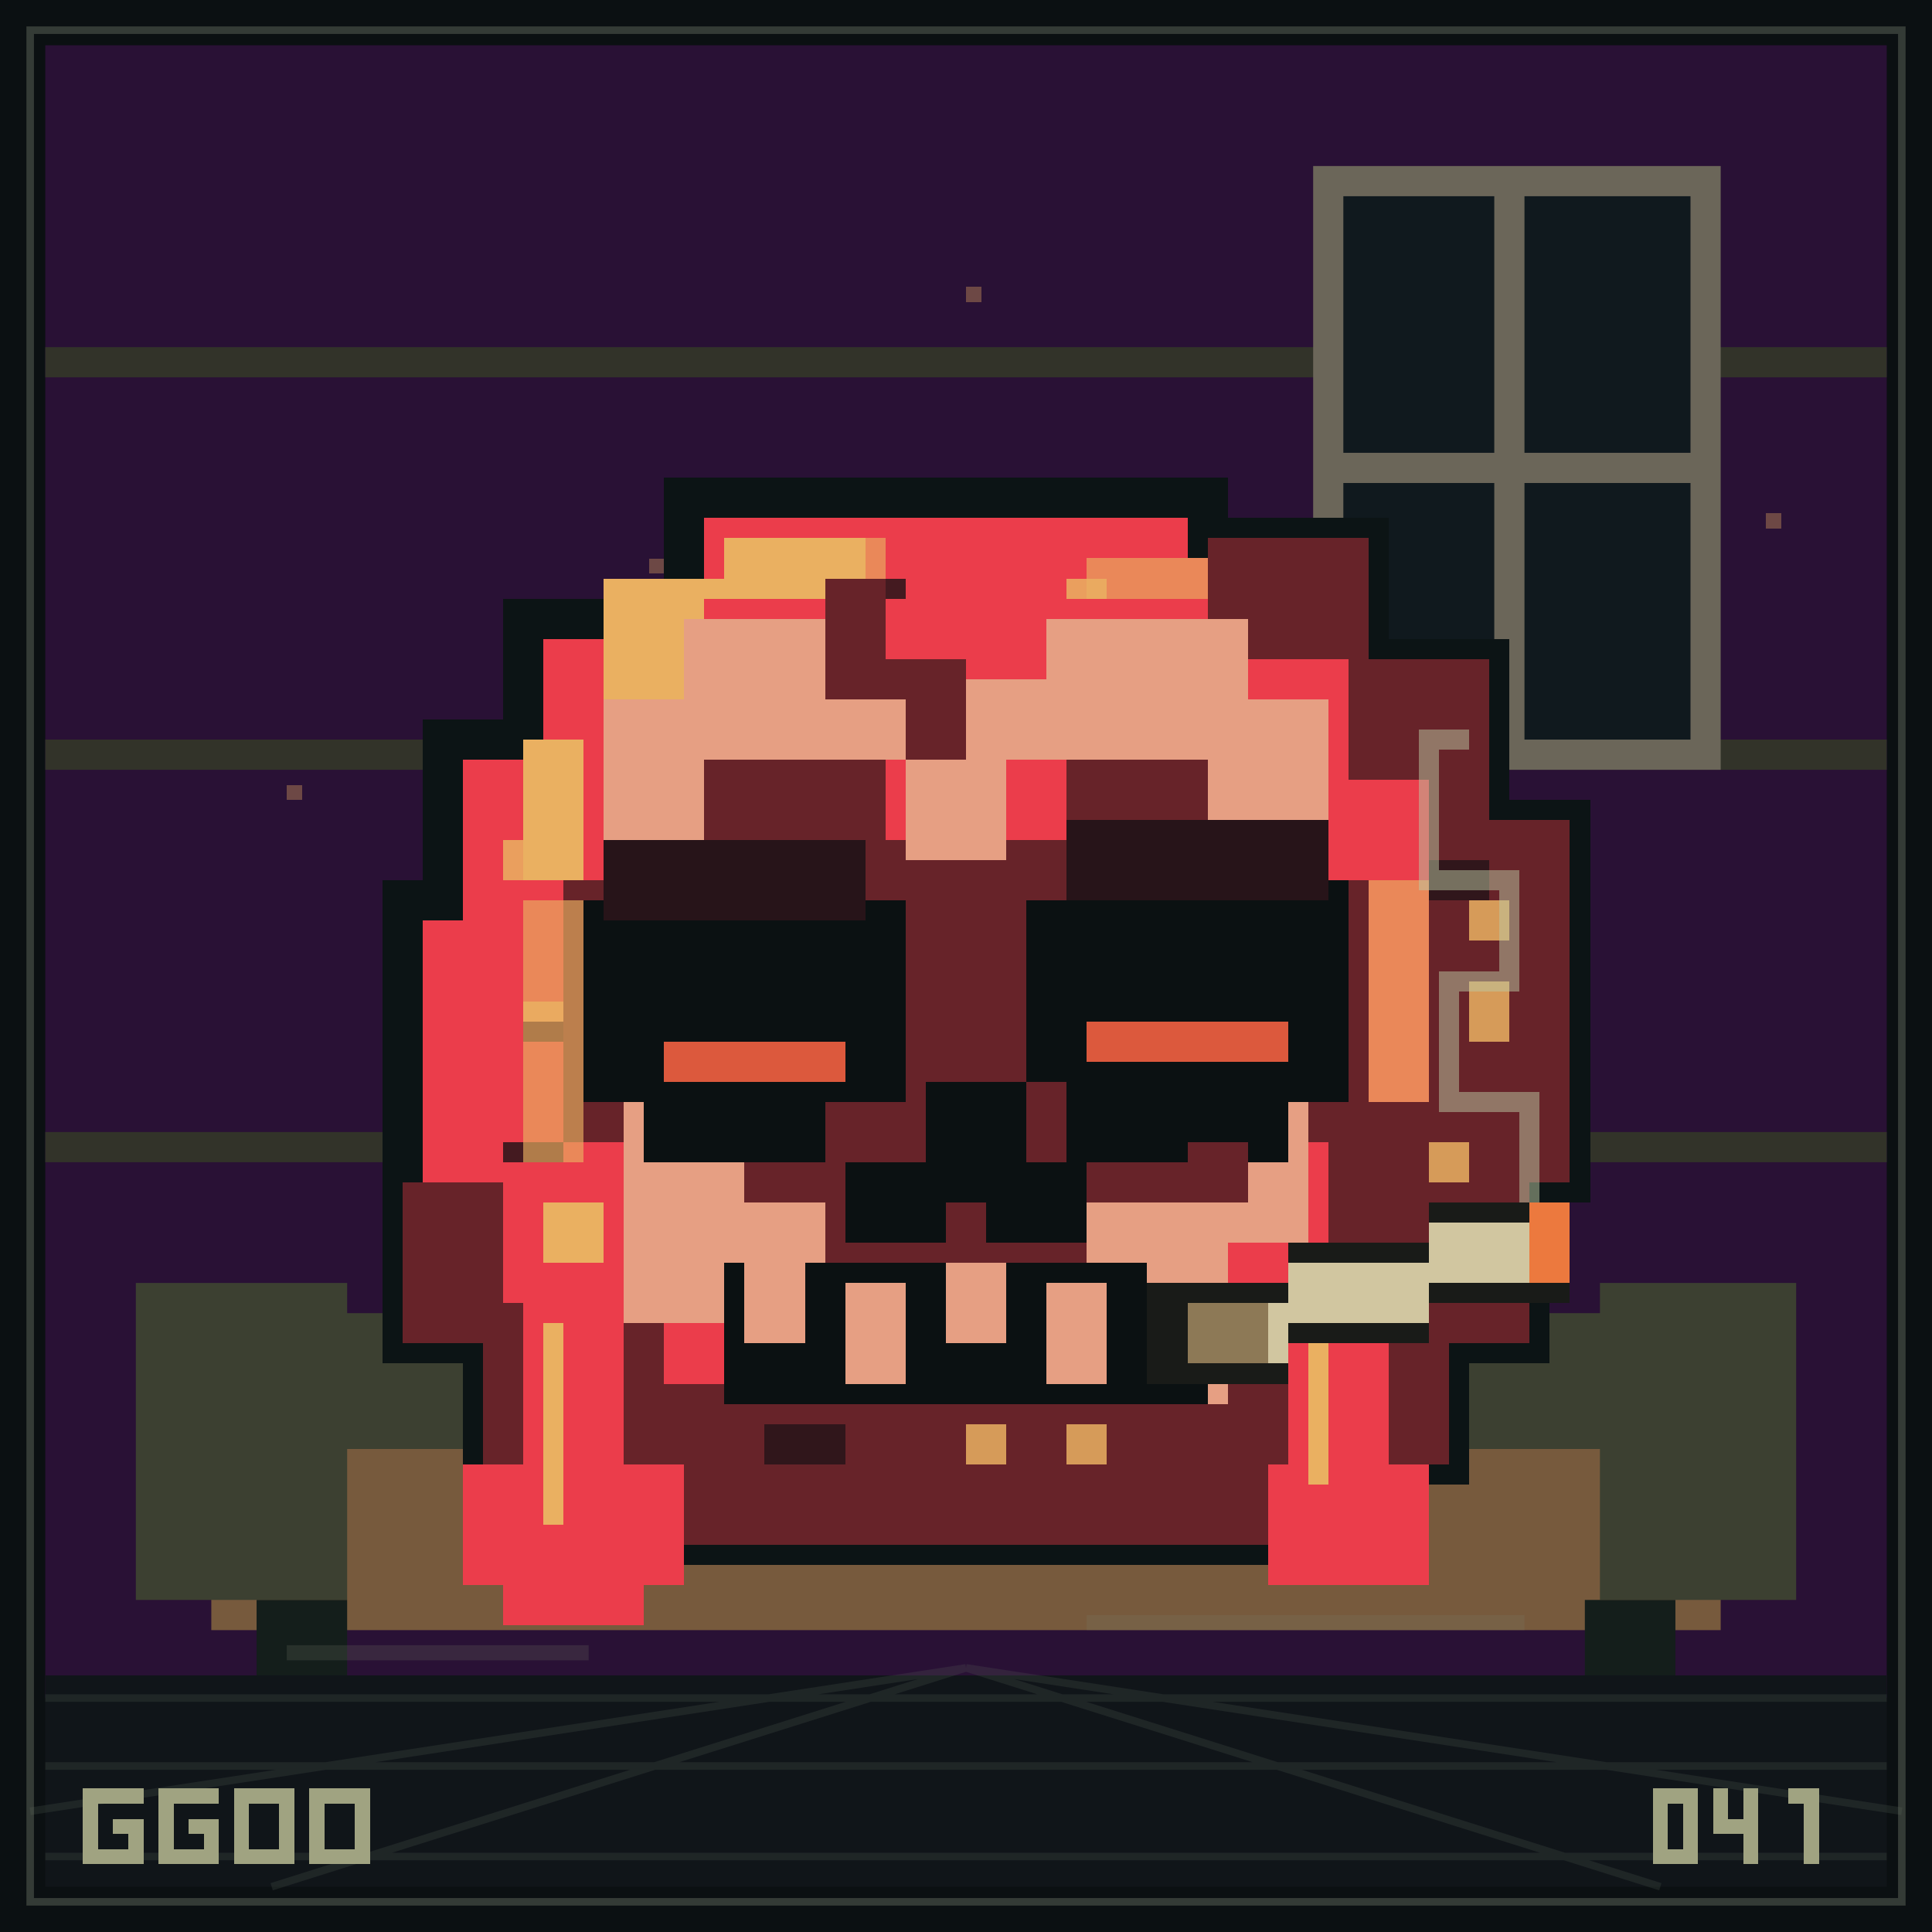
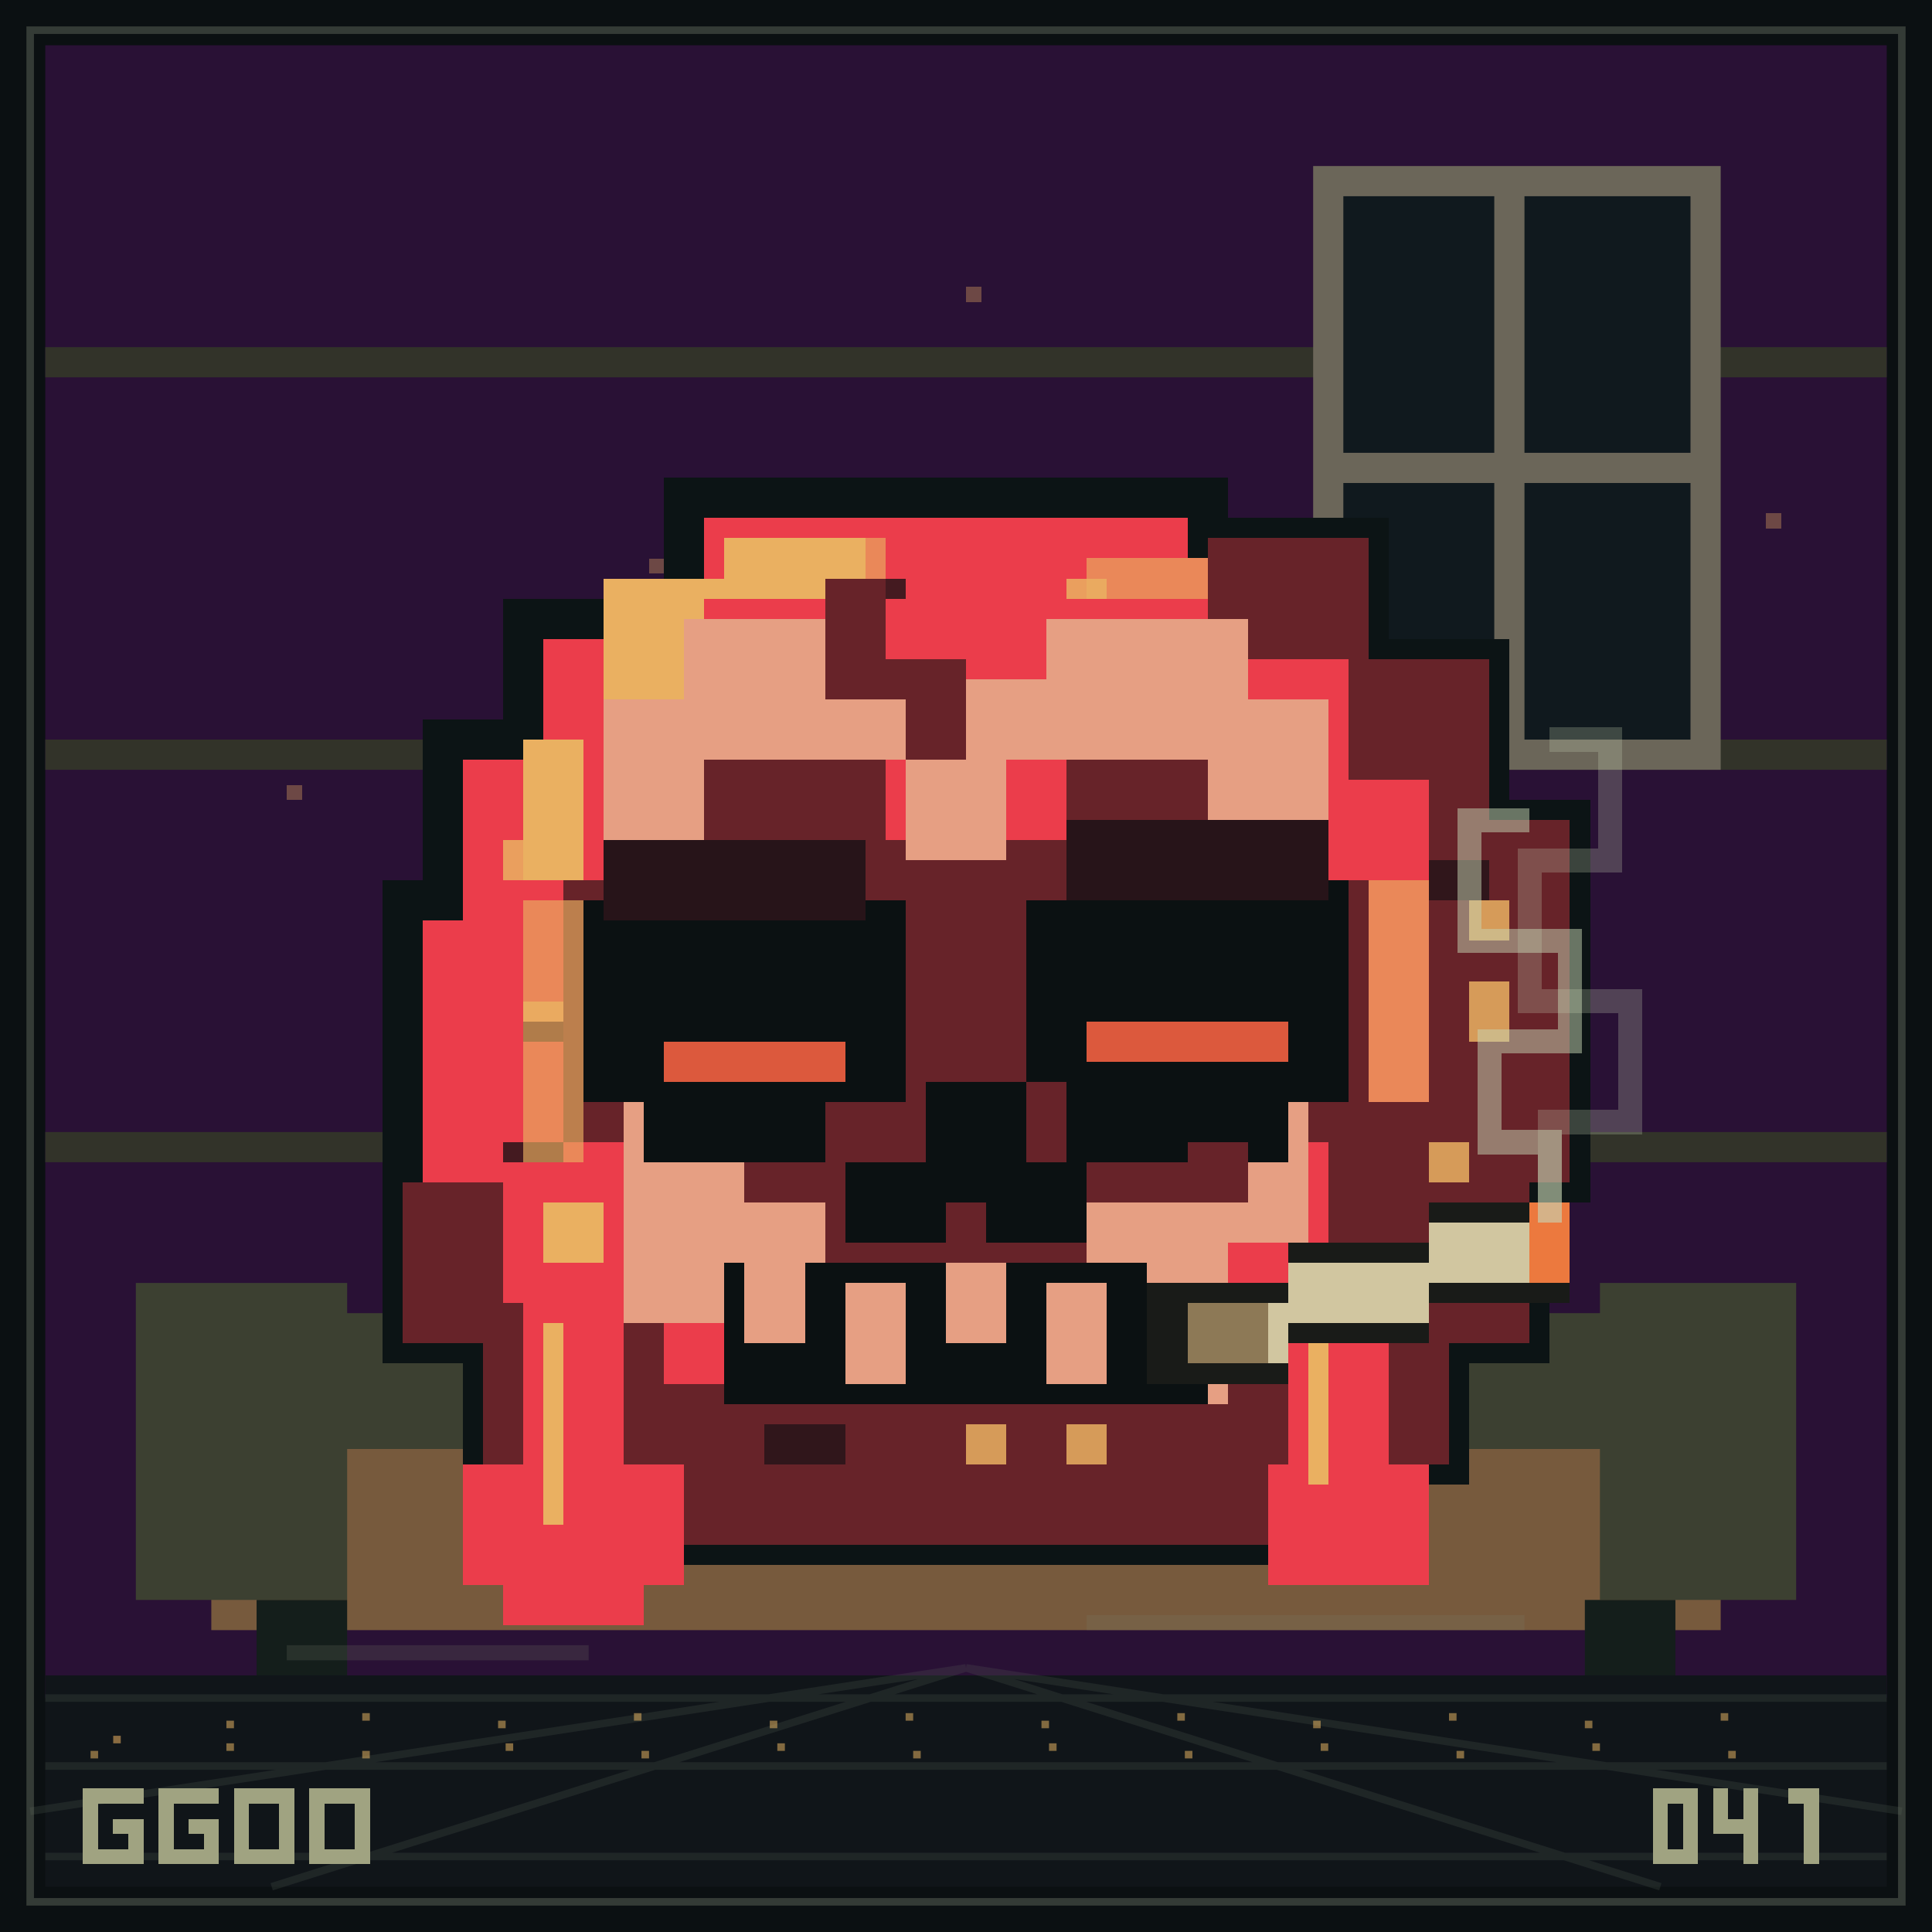
- <svg xmlns="http://www.w3.org/2000/svg" width="512" height="512" viewBox="0 0 512 512" role="img">
+ <svg xmlns="http://www.w3.org/2000/svg" width="512" height="512" viewBox="0 0 512 512" role="img" data-mint-block="52753212">
  <rect width="512" height="512" fill="#0b1012" />
  <rect x="12" y="12" width="488" height="438" fill="#291135" />
  <g shape-rendering="crispEdges" opacity=".35">
    <rect x="376" y="168" width="4" height="4" fill="#eab061" />
    <rect x="212" y="220" width="4" height="4" fill="#eab061" />
    <rect x="132" y="260" width="4" height="4" fill="#eab061" />
    <rect x="468" y="136" width="4" height="4" fill="#eab061" />
    <rect x="172" y="148" width="4" height="4" fill="#eab061" />
    <rect x="264" y="168" width="4" height="4" fill="#eab061" />
    <rect x="264" y="236" width="4" height="4" fill="#eab061" />
    <rect x="432" y="132" width="4" height="4" fill="#eab061" />
    <rect x="424" y="156" width="4" height="4" fill="#eab061" />
    <rect x="356" y="276" width="4" height="4" fill="#eab061" />
    <rect x="180" y="256" width="4" height="4" fill="#eab061" />
    <rect x="380" y="240" width="4" height="4" fill="#eab061" />
    <rect x="336" y="156" width="4" height="4" fill="#eab061" />
    <rect x="424" y="72" width="4" height="4" fill="#eab061" />
    <rect x="76" y="208" width="4" height="4" fill="#eab061" />
    <rect x="256" y="76" width="4" height="4" fill="#eab061" />
  </g>
  <path fill="#323329" d="M12 92h488v8H12zm0 104h488v8H12zm0 104h488v8H12z" />
  <path fill="#10191e" d="M352 48h100v152H352z" />
  <path stroke="#6b6659" fill="none" stroke-width="8" d="M352 48h100v152H352zM400 48v152m-48-76h100" />
  <path fill="#775a3d" d="M56 360h400v72H56z" />
  <path fill="#3c4031" d="M36 340h56v84H36zm388 0h52v84h-52zM88 348h160v36H88zm176 0h160v36H264z" />
  <path fill="#141e1b" d="M68 424h24v20H68zm352 0h24v20h-24z" />
  <path fill="#101519" d="M12 444h488v56H12z" />
  <path stroke="#647264" stroke-width="2" opacity=".18" d="M12 450h488M12 468h488M12 492h488M256 442L72 500m184-58 184 58M256 442L8 480m248-38 248 38" />
  <path fill="#777c69" opacity=".2" d="M76 436h80v4H76zm212-8h116v4H288z" />
+   <g opacity=".55">
+     <rect x="30" y="460" width="2" height="2" fill="#ecb363" />
+     <rect x="60" y="456" width="2" height="2" fill="#e4b263" />
+     <rect x="96" y="454" width="2" height="2" fill="#e0b060" />
+     <rect x="132" y="456" width="2" height="2" fill="#e0b060" />
+     <rect x="168" y="454" width="2" height="2" fill="#e0b060" />
+     <rect x="204" y="456" width="2" height="2" fill="#e0b060" />
+     <rect x="240" y="454" width="2" height="2" fill="#e0b060" />
+     <rect x="276" y="456" width="2" height="2" fill="#e0b060" />
+     <rect x="312" y="454" width="2" height="2" fill="#e0b060" />
+     <rect x="348" y="456" width="2" height="2" fill="#e0b060" />
+     <rect x="384" y="454" width="2" height="2" fill="#e0b060" />
+     <rect x="420" y="456" width="2" height="2" fill="#e0b060" />
+     <rect x="456" y="454" width="2" height="2" fill="#e0b060" />
+     <rect x="24" y="464" width="2" height="2" fill="#e0b060" />
+     <rect x="60" y="462" width="2" height="2" fill="#e0b060" />
+     <rect x="96" y="464" width="2" height="2" fill="#e0b060" />
+     <rect x="134" y="462" width="2" height="2" fill="#e1b161" />
+     <rect x="170" y="464" width="2" height="2" fill="#e1b161" />
+     <rect x="206" y="462" width="2" height="2" fill="#e1b161" />
+     <rect x="242" y="464" width="2" height="2" fill="#e1b161" />
+     <rect x="278" y="462" width="2" height="2" fill="#e1b161" />
+     <rect x="314" y="464" width="2" height="2" fill="#e1b161" />
+     <rect x="350" y="462" width="2" height="2" fill="#e1b161" />
+     <rect x="386" y="464" width="2" height="2" fill="#e1b161" />
+     <rect x="422" y="462" width="2" height="2" fill="#e1b161" />
+     <rect x="458" y="464" width="2" height="2" fill="#e1b161" />
+   </g>
  <g transform="translate(80 84) scale(5.5)" shape-rendering="crispEdges">
    <g transform="translate(32 32) scale(0.97) translate(-32 -32)">
      <g>
        <g>
          <g transform="translate(32 50)">
            <g>
              <g transform="translate(-32 -50)">
                <path d="M18 8h26v2h8v6h6v8h4v18h-2v8h-4v6h-8v4H18v-4H8v-6H4V28h2V20h4v-6h8z" fill="#eb3d4b" stroke="#0c1415" stroke-width="2" />
                <path fill="#672329" d="M44 10h8v6h6v8h4v18h-2v8h-4v6h-8v4H18v-4H8v-6H4v-8h5v6h8v4h25v-5h8v-9h5V22h-4v-6h-7z" />
                <path fill="#eab061" d="M14 18h5v-5h8v-3h-7v2h-6zm-4 9h3v-7h-3zm1 16h3v5h-3z" />
                <g opacity=".85">
                  <rect x="9" y="40" width="3" height="1" fill="#271419" />
                  <rect x="55" y="40" width="2" height="2" fill="#eab061" />
                  <rect x="25" y="12" width="2" height="1" fill="#eab061" />
                  <rect x="22" y="54" width="3" height="2" fill="#271419" />
                  <rect x="9" y="26" width="2" height="1" fill="#eab061" />
                  <rect x="57" y="33" width="2" height="2" fill="#eab061" />
                  <rect x="26" y="12" width="3" height="1" fill="#271419" />
                  <rect x="32" y="54" width="2" height="2" fill="#eab061" />
                  <rect x="9" y="25" width="2" height="1" fill="#eab061" />
                  <rect x="55" y="26" width="3" height="2" fill="#271419" />
                  <rect x="37" y="12" width="2" height="1" fill="#eab061" />
                  <rect x="37" y="54" width="2" height="2" fill="#eab061" />
                  <rect x="10" y="34" width="3" height="1" fill="#271419" />
                  <rect x="57" y="32" width="2" height="2" fill="#eab061" />
                  <rect x="21" y="12" width="2" height="1" fill="#eab061" />
                  <rect x="23" y="54" width="3" height="2" fill="#271419" />
                  <rect x="10" y="33" width="2" height="1" fill="#eab061" />
                  <rect x="57" y="28" width="2" height="2" fill="#eab061" />
                </g>
                <g transform="translate(32 34)">
                  <g>
                    <g transform="translate(-32 -34)">
                      <path fill="#672329" d="M16 20h12v5h9v-5h11v7h4v13h-8v6H20v-6h-8V27h4z" />
                      <path fill="#e69f83" d="M18 14h10v3h8v-3h10v4h4v8h-6v-5H34v5h-5v-5H19v5h-5v-8h4zM15 38h6v5h4v4h13v-4h5v-5h6v7h-4v8H20v-4h-5z" />
                      <path fill="#eab061" opacity=".65" d="M20 10h8v3h-8zm18 1h6v2h-6zM10 28h3v13h-3zm42-1h3v11h-3z" />
                      <path fill="#0b1112" d="M15 25h11v3h3v10h-4v3h-9v-3h-3V28h2zM38 24h10v3h3v11h-3v3H37v-4h-2V28h3zM30 37h5v4h3v4h-5v-2h-2v2h-5v-4h4zM20 46h24v7H20z" />
                      <g fill="#dc593d">
                        <path d="M17 35h9v2h-9zm21-1h10v2H38z" />
                      </g>
                      <path fill="#271419" d="M14 25h13v4H14zm23-1h13v4H37z" />
                      <g>
                        <path fill="#e69f83" d="M21 46h3v4h-3zm5 1h3v5h-3zm5-1h3v4h-3zm5 1h3v5h-3zm5-2h3v5h-3z" />
                      </g>
                      <path fill="#672329" d="M25 12h3v4h4v5h-3v-3h-4zm18 28h3v3h-3z" />
                    </g>
                  </g>
                </g>
                <path fill="#eb3d4b" d="M10 46h5v10h3v6h-2v2H9v-2H7v-6h3zM48 48h5v8h2v6h-8v-6h1z" />
                <path fill="#eab061" d="M11 49h1v10h-1zm38 0h1v8h-1z" />
                <path fill="#191b18" d="M41 47h7v-2h7v-2h7v5h-7v2h-7v2h-7z" />
                <path fill="#d1c6a0" d="M43 48h5v-2h7v-2h5v3h-5v2h-7v2h-5z" />
                <path fill="#8d7956" d="M43 48h4v3h-4z" />
                <g fill="#ec793e">
                  <path d="M60 43h2v4h-2z" />
                </g>
-                 <g fill="none" stroke="#bcc9a3" stroke-width="1" opacity=".5">
-                   <path d="M60 43v-5h-4v-6h3v-5h-4v-7h2" />
+                 <g transform="translate(61 44 )" fill="none" stroke="#c6d5b4" stroke-width="1.2">
+                   <path opacity=".5" d="M0 0v-4h-3v-5h4v-5h-5v-6h3" />
+                   <path opacity=".25" d="M0 0v-5h4v-6h-5v-7h4v-6h-3" />
                </g>
              </g>
            </g>
          </g>
        </g>
      </g>
    </g>
  </g>
  <g fill="#a0a381" shape-rendering="crispEdges">
    <path d="M22 474h16v4H26v12h8v-4h-4v-4h8v12H22zM42 474h16v4H46v12h8v-4h-4v-4h8v12H42zM62 474h16v20H62zm4 4v12h8v-12zM82 474h16v20H82zm4 4v12h8v-12z" fill-rule="evenodd" />
    <path transform="translate(438 474)" d="M0 0h12v20H0zm4 4v12h4V4z" fill-rule="evenodd" />
    <path transform="translate(454 474)" d="M0 0h4v8h4V0h4v20H8v-8H0z" fill-rule="evenodd" />
    <path transform="translate(470 474)" d="M4 0h8v20H8V4H4z" fill-rule="evenodd" />
  </g>
  <path d="M8 8h496v496H8z" stroke="#687062" stroke-opacity=".45" stroke-width="2" fill="none" />
</svg>
